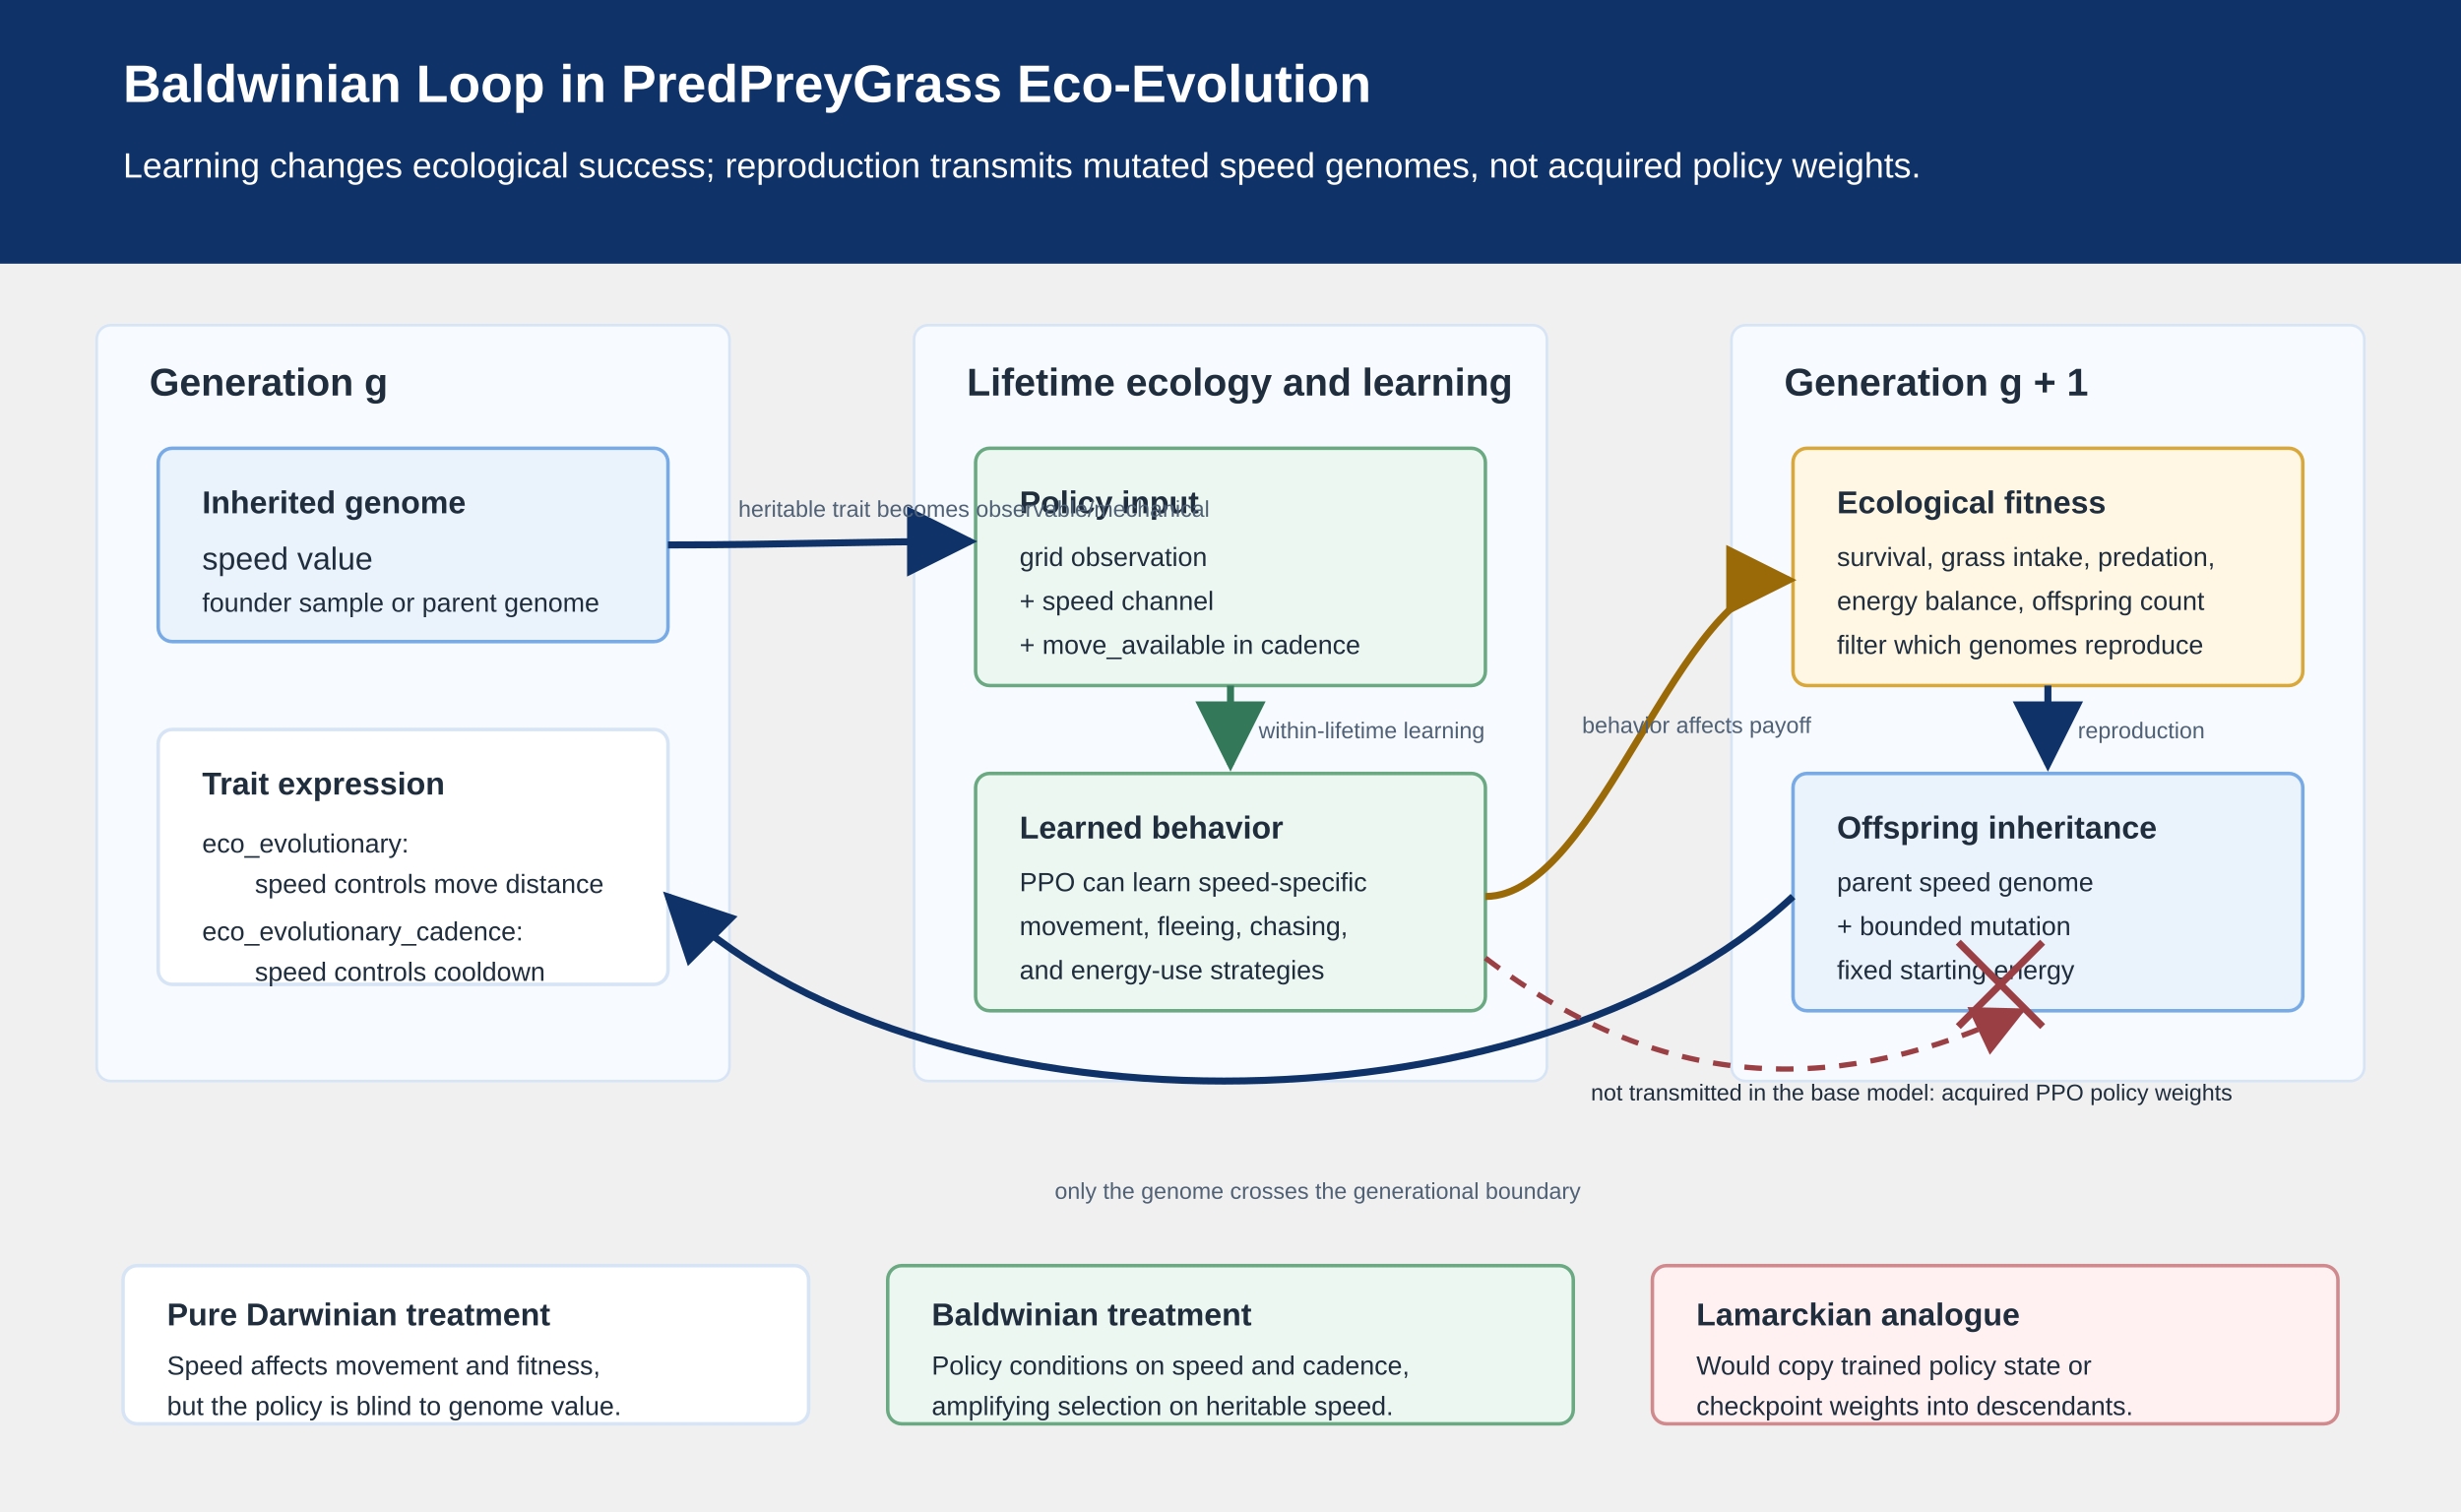
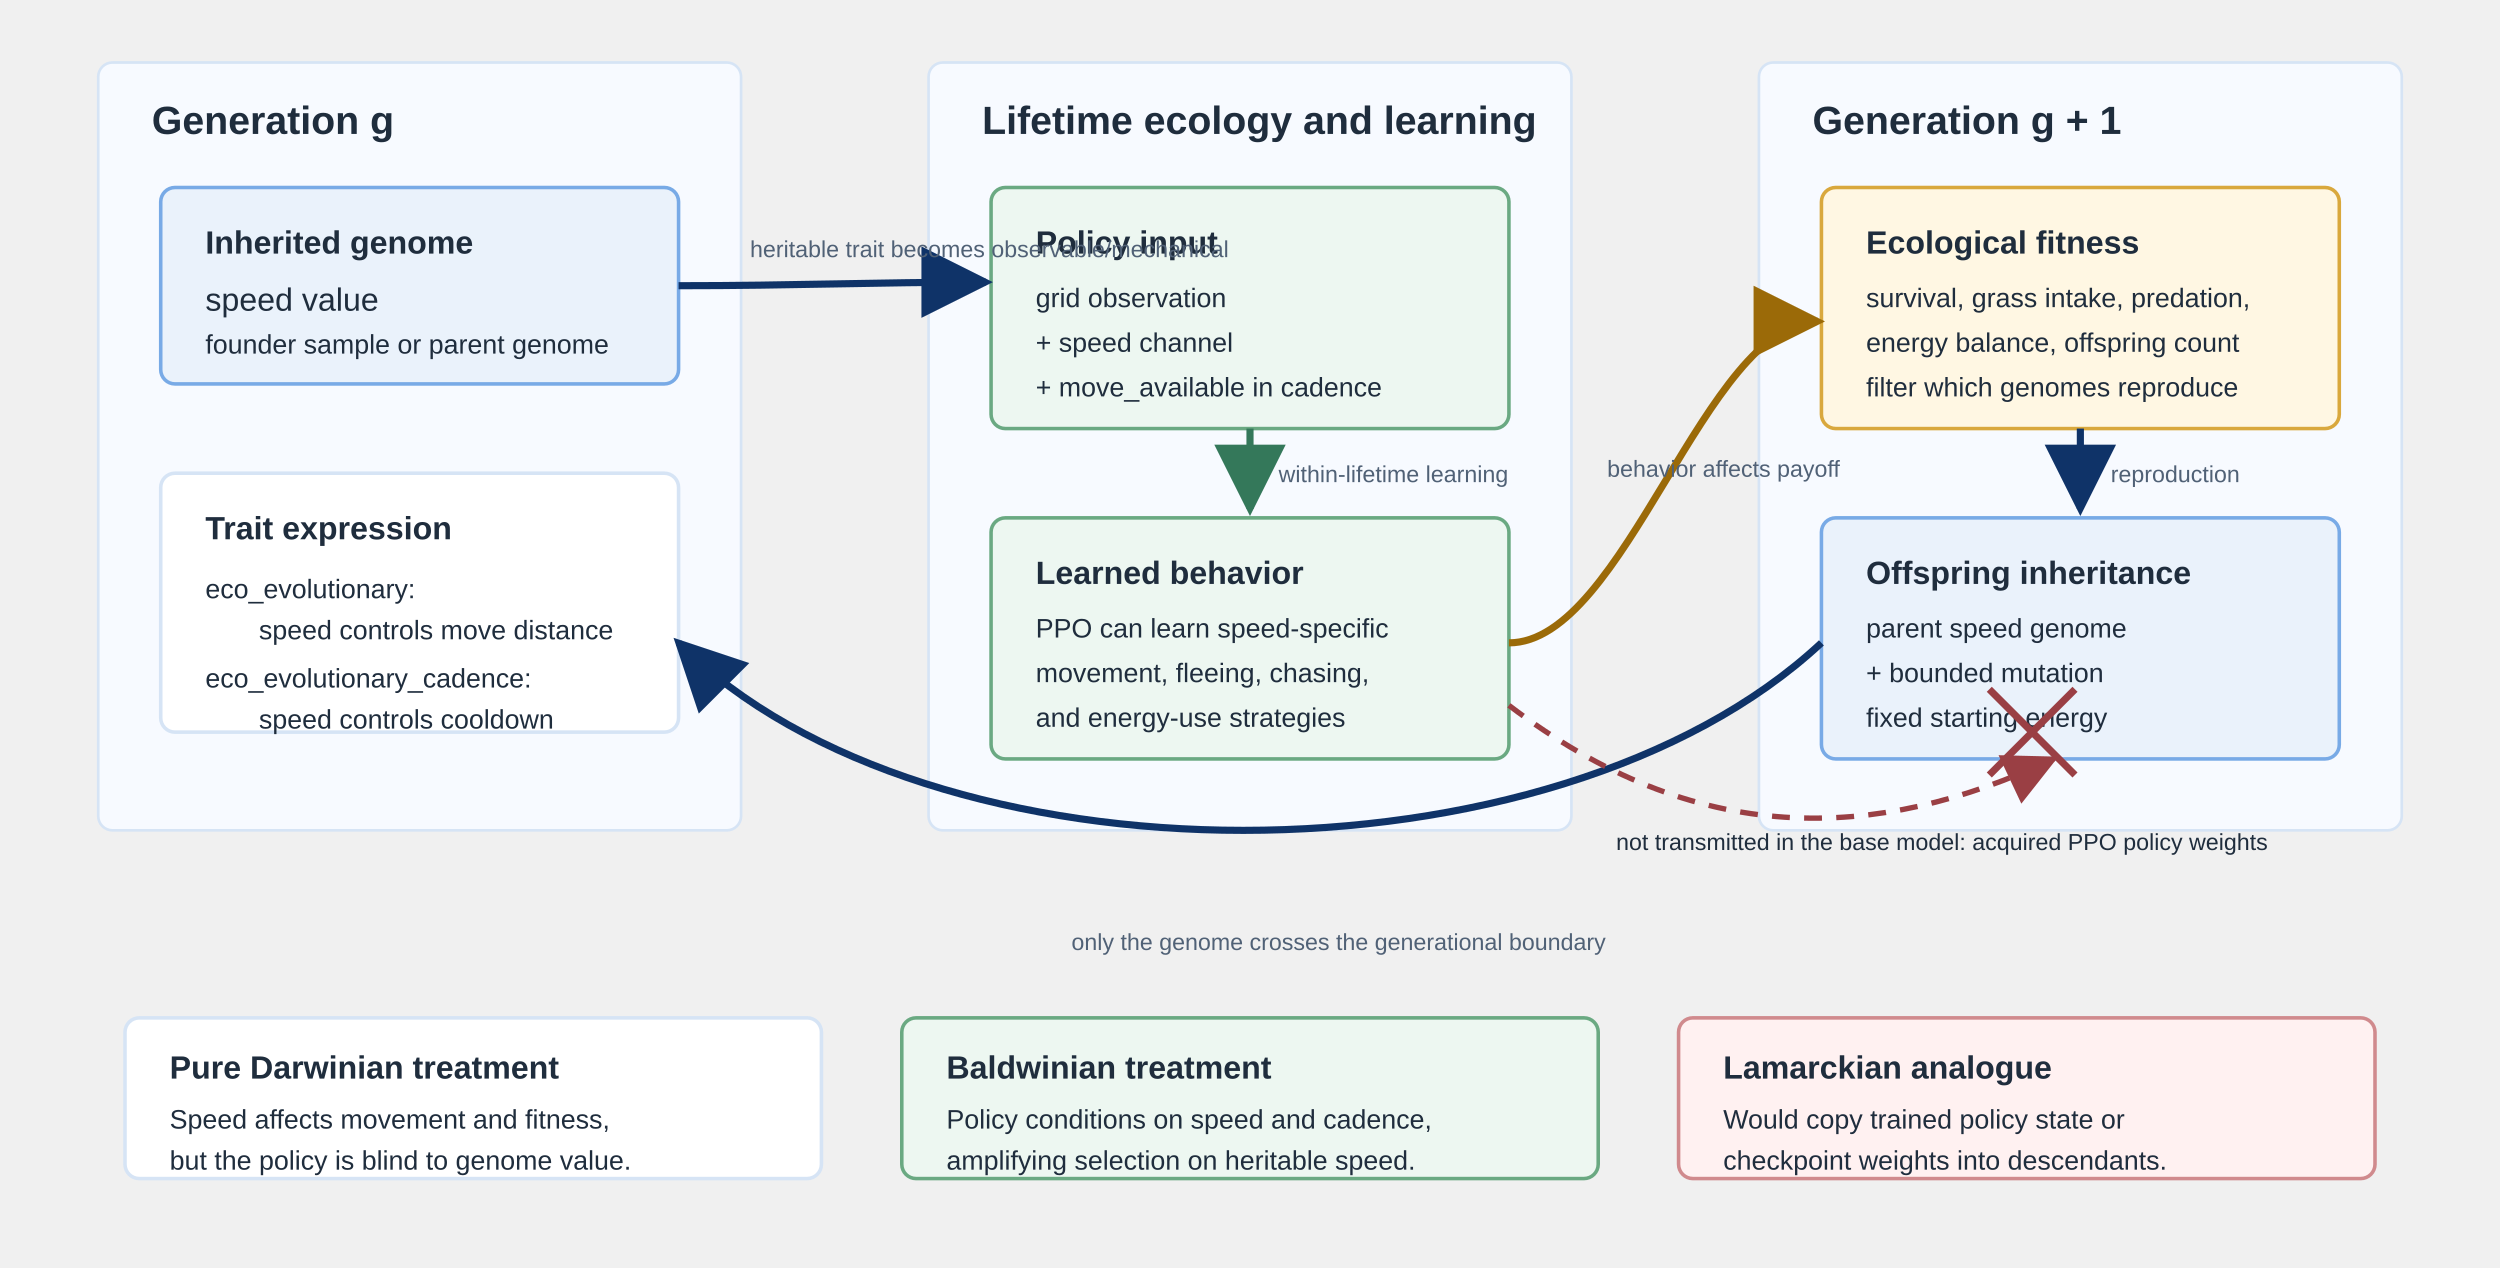
- <svg xmlns="http://www.w3.org/2000/svg" width="1400" height="860" viewBox="0 0 1400 860" role="img" aria-labelledby="title desc">
+ <svg xmlns="http://www.w3.org/2000/svg" width="1400" height="710" viewBox="0 0 1400 710" role="img" aria-labelledby="title desc">
  <defs>
    <marker id="arrow-blue" viewBox="0 0 10 10" refX="9" refY="5" markerWidth="10" markerHeight="10" orient="auto-start-reverse">
      <path d="M 0 0 L 10 5 L 0 10 z" fill="#0f3368" />
    </marker>
    <marker id="arrow-green" viewBox="0 0 10 10" refX="9" refY="5" markerWidth="10" markerHeight="10" orient="auto-start-reverse">
      <path d="M 0 0 L 10 5 L 0 10 z" fill="#34785a" />
    </marker>
    <marker id="arrow-amber" viewBox="0 0 10 10" refX="9" refY="5" markerWidth="10" markerHeight="10" orient="auto-start-reverse">
      <path d="M 0 0 L 10 5 L 0 10 z" fill="#9b6a08" />
    </marker>
    <marker id="arrow-red" viewBox="0 0 10 10" refX="9" refY="5" markerWidth="10" markerHeight="10" orient="auto-start-reverse">
      <path d="M 0 0 L 10 5 L 0 10 z" fill="#9a3f44" />
    </marker>
    <style>
-       .header { fill: #0f3368; }
-       .title { font: 700 30px "IBM Plex Sans", "Avenir Next", "Segoe UI", Arial, sans-serif; fill: #ffffff; }
-       .subtitle { font: 400 20px "IBM Plex Sans", "Avenir Next", "Segoe UI", Arial, sans-serif; fill: #ffffff; }
      .label { font: 700 22px "IBM Plex Sans", "Avenir Next", "Segoe UI", Arial, sans-serif; fill: #1f2d3d; }
      .small-label { font: 700 18px "IBM Plex Sans", "Avenir Next", "Segoe UI", Arial, sans-serif; fill: #1f2d3d; }
      .body { font: 400 18px "IBM Plex Sans", "Avenir Next", "Segoe UI", Arial, sans-serif; fill: #1f2d3d; }
      .small { font: 400 15px "IBM Plex Sans", "Avenir Next", "Segoe UI", Arial, sans-serif; fill: #1f2d3d; }
      .tiny { font: 400 13px "IBM Plex Sans", "Avenir Next", "Segoe UI", Arial, sans-serif; fill: #1f2d3d; }
      .panel { fill: #ffffff; stroke: #d6e4f5; stroke-width: 2; rx: 8; }
      .panel-blue { fill: #eaf2fb; stroke: #78aae6; stroke-width: 2; rx: 8; }
      .panel-green { fill: #edf7f1; stroke: #6aa982; stroke-width: 2; rx: 8; }
      .panel-amber { fill: #fff7e3; stroke: #d9a83d; stroke-width: 2; rx: 8; }
      .panel-red { fill: #fff1f1; stroke: #d08a8d; stroke-width: 2; rx: 8; }
      .lane { fill: #f7faff; stroke: #d6e4f5; stroke-width: 1.5; rx: 8; }
      .arrow-blue { fill: none; stroke: #0f3368; stroke-width: 4; marker-end: url(#arrow-blue); }
      .arrow-green { fill: none; stroke: #34785a; stroke-width: 4; marker-end: url(#arrow-green); }
      .arrow-amber { fill: none; stroke: #9b6a08; stroke-width: 4; marker-end: url(#arrow-amber); }
      .arrow-red { fill: none; stroke: #9a3f44; stroke-width: 4; marker-end: url(#arrow-red); }
      .dash-red { fill: none; stroke: #9a3f44; stroke-width: 3; stroke-dasharray: 10 8; marker-end: url(#arrow-red); }
      .no-fill { fill: none; }
      .muted { fill: #506176; }
      .white { fill: #ffffff; }
    </style>
  </defs>
-   <rect class="header" x="0" y="0" width="1400" height="150" />
-   <text class="title" x="70" y="58">Baldwinian Loop in PredPreyGrass Eco-Evolution</text>
-   <text class="subtitle" x="70" y="101">Learning changes ecological success; reproduction transmits mutated speed genomes, not acquired policy weights.</text>
-   <rect class="lane" x="55" y="185" width="360" height="430" />
-   <rect class="lane" x="520" y="185" width="360" height="430" />
-   <rect class="lane" x="985" y="185" width="360" height="430" />
-   <text class="label" x="85" y="225">Generation g</text>
-   <text class="label" x="550" y="225">Lifetime ecology and learning</text>
-   <text class="label" x="1015" y="225">Generation g + 1</text>
-   <rect class="panel-blue" x="90" y="255" width="290" height="110" />
-   <text class="small-label" x="115" y="292">Inherited genome</text>
-   <text class="body" x="115" y="324">speed value</text>
-   <text class="small" x="115" y="348">founder sample or parent genome</text>
-   <rect class="panel" x="90" y="415" width="290" height="145" />
-   <text class="small-label" x="115" y="452">Trait expression</text>
-   <text class="small" x="115" y="485">eco_evolutionary:</text>
-   <text class="small" x="145" y="508">speed controls move distance</text>
-   <text class="small" x="115" y="535">eco_evolutionary_cadence:</text>
-   <text class="small" x="145" y="558">speed controls cooldown</text>
-   <rect class="panel-green" x="555" y="255" width="290" height="135" />
-   <text class="small-label" x="580" y="292">Policy input</text>
-   <text class="small" x="580" y="322">grid observation</text>
-   <text class="small" x="580" y="347">+ speed channel</text>
-   <text class="small" x="580" y="372">+ move_available in cadence</text>
-   <rect class="panel-green" x="555" y="440" width="290" height="135" />
-   <text class="small-label" x="580" y="477">Learned behavior</text>
-   <text class="small" x="580" y="507">PPO can learn speed-specific</text>
-   <text class="small" x="580" y="532">movement, fleeing, chasing,</text>
-   <text class="small" x="580" y="557">and energy-use strategies</text>
-   <rect class="panel-amber" x="1020" y="255" width="290" height="135" />
-   <text class="small-label" x="1045" y="292">Ecological fitness</text>
-   <text class="small" x="1045" y="322">survival, grass intake, predation,</text>
-   <text class="small" x="1045" y="347">energy balance, offspring count</text>
-   <text class="small" x="1045" y="372">filter which genomes reproduce</text>
-   <rect class="panel-blue" x="1020" y="440" width="290" height="135" />
-   <text class="small-label" x="1045" y="477">Offspring inheritance</text>
-   <text class="small" x="1045" y="507">parent speed genome</text>
-   <text class="small" x="1045" y="532">+ bounded mutation</text>
-   <text class="small" x="1045" y="557">fixed starting energy</text>
-   <path class="arrow-blue" d="M 380 310 C 445 310 490 308 552 308" />
-   <text class="tiny muted" x="420" y="294">heritable trait becomes observable/mechanical</text>
-   <path class="arrow-green" d="M 700 390 L 700 435" />
-   <text class="tiny muted" x="716" y="420">within-lifetime learning</text>
-   <path class="arrow-amber" d="M 845 510 C 910 510 955 330 1018 330" />
-   <text class="tiny muted" x="900" y="417">behavior affects payoff</text>
-   <path class="arrow-blue" d="M 1165 390 L 1165 435" />
-   <text class="tiny muted" x="1182" y="420">reproduction</text>
-   <path class="arrow-blue" d="M 1020 510 C 870 650 520 650 380 510" />
-   <text class="tiny muted" x="600" y="682">only the genome crosses the generational boundary</text>
-   <path class="dash-red" d="M 845 545 C 950 625 1050 622 1150 575" />
-   <text class="tiny" x="905" y="626" fill="#9a3f44">not transmitted in the base model: acquired PPO policy weights</text>
-   <line x1="1114" y1="584" x2="1162" y2="536" stroke="#9a3f44" stroke-width="4" />
-   <line x1="1114" y1="536" x2="1162" y2="584" stroke="#9a3f44" stroke-width="4" />
-   <rect class="panel" x="70" y="720" width="390" height="90" />
-   <text class="small-label" x="95" y="754">Pure Darwinian treatment</text>
-   <text class="small" x="95" y="782">Speed affects movement and fitness,</text>
-   <text class="small" x="95" y="805">but the policy is blind to genome value.</text>
-   <rect class="panel-green" x="505" y="720" width="390" height="90" />
-   <text class="small-label" x="530" y="754">Baldwinian treatment</text>
-   <text class="small" x="530" y="782">Policy conditions on speed and cadence,</text>
-   <text class="small" x="530" y="805">amplifying selection on heritable speed.</text>
-   <rect class="panel-red" x="940" y="720" width="390" height="90" />
-   <text class="small-label" x="965" y="754">Lamarckian analogue</text>
-   <text class="small" x="965" y="782">Would copy trained policy state or</text>
-   <text class="small" x="965" y="805">checkpoint weights into descendants.</text>
+   <rect class="lane" x="55" y="35" width="360" height="430" />
+   <rect class="lane" x="520" y="35" width="360" height="430" />
+   <rect class="lane" x="985" y="35" width="360" height="430" />
+   <text class="label" x="85" y="75">Generation g</text>
+   <text class="label" x="550" y="75">Lifetime ecology and learning</text>
+   <text class="label" x="1015" y="75">Generation g + 1</text>
+   <rect class="panel-blue" x="90" y="105" width="290" height="110" />
+   <text class="small-label" x="115" y="142">Inherited genome</text>
+   <text class="body" x="115" y="174">speed value</text>
+   <text class="small" x="115" y="198">founder sample or parent genome</text>
+   <rect class="panel" x="90" y="265" width="290" height="145" />
+   <text class="small-label" x="115" y="302">Trait expression</text>
+   <text class="small" x="115" y="335">eco_evolutionary:</text>
+   <text class="small" x="145" y="358">speed controls move distance</text>
+   <text class="small" x="115" y="385">eco_evolutionary_cadence:</text>
+   <text class="small" x="145" y="408">speed controls cooldown</text>
+   <rect class="panel-green" x="555" y="105" width="290" height="135" />
+   <text class="small-label" x="580" y="142">Policy input</text>
+   <text class="small" x="580" y="172">grid observation</text>
+   <text class="small" x="580" y="197">+ speed channel</text>
+   <text class="small" x="580" y="222">+ move_available in cadence</text>
+   <rect class="panel-green" x="555" y="290" width="290" height="135" />
+   <text class="small-label" x="580" y="327">Learned behavior</text>
+   <text class="small" x="580" y="357">PPO can learn speed-specific</text>
+   <text class="small" x="580" y="382">movement, fleeing, chasing,</text>
+   <text class="small" x="580" y="407">and energy-use strategies</text>
+   <rect class="panel-amber" x="1020" y="105" width="290" height="135" />
+   <text class="small-label" x="1045" y="142">Ecological fitness</text>
+   <text class="small" x="1045" y="172">survival, grass intake, predation,</text>
+   <text class="small" x="1045" y="197">energy balance, offspring count</text>
+   <text class="small" x="1045" y="222">filter which genomes reproduce</text>
+   <rect class="panel-blue" x="1020" y="290" width="290" height="135" />
+   <text class="small-label" x="1045" y="327">Offspring inheritance</text>
+   <text class="small" x="1045" y="357">parent speed genome</text>
+   <text class="small" x="1045" y="382">+ bounded mutation</text>
+   <text class="small" x="1045" y="407">fixed starting energy</text>
+   <path class="arrow-blue" d="M 380 160 C 445 160 490 158 552 158" />
+   <text class="tiny muted" x="420" y="144">heritable trait becomes observable/mechanical</text>
+   <path class="arrow-green" d="M 700 240 L 700 285" />
+   <text class="tiny muted" x="716" y="270">within-lifetime learning</text>
+   <path class="arrow-amber" d="M 845 360 C 910 360 955 180 1018 180" />
+   <text class="tiny muted" x="900" y="267">behavior affects payoff</text>
+   <path class="arrow-blue" d="M 1165 240 L 1165 285" />
+   <text class="tiny muted" x="1182" y="270">reproduction</text>
+   <path class="arrow-blue" d="M 1020 360 C 870 500 520 500 380 360" />
+   <text class="tiny muted" x="600" y="532">only the genome crosses the generational boundary</text>
+   <path class="dash-red" d="M 845 395 C 950 475 1050 472 1150 425" />
+   <text class="tiny" x="905" y="476" fill="#9a3f44">not transmitted in the base model: acquired PPO policy weights</text>
+   <line x1="1114" y1="434" x2="1162" y2="386" stroke="#9a3f44" stroke-width="4" />
+   <line x1="1114" y1="386" x2="1162" y2="434" stroke="#9a3f44" stroke-width="4" />
+   <rect class="panel" x="70" y="570" width="390" height="90" />
+   <text class="small-label" x="95" y="604">Pure Darwinian treatment</text>
+   <text class="small" x="95" y="632">Speed affects movement and fitness,</text>
+   <text class="small" x="95" y="655">but the policy is blind to genome value.</text>
+   <rect class="panel-green" x="505" y="570" width="390" height="90" />
+   <text class="small-label" x="530" y="604">Baldwinian treatment</text>
+   <text class="small" x="530" y="632">Policy conditions on speed and cadence,</text>
+   <text class="small" x="530" y="655">amplifying selection on heritable speed.</text>
+   <rect class="panel-red" x="940" y="570" width="390" height="90" />
+   <text class="small-label" x="965" y="604">Lamarckian analogue</text>
+   <text class="small" x="965" y="632">Would copy trained policy state or</text>
+   <text class="small" x="965" y="655">checkpoint weights into descendants.</text>
</svg>
